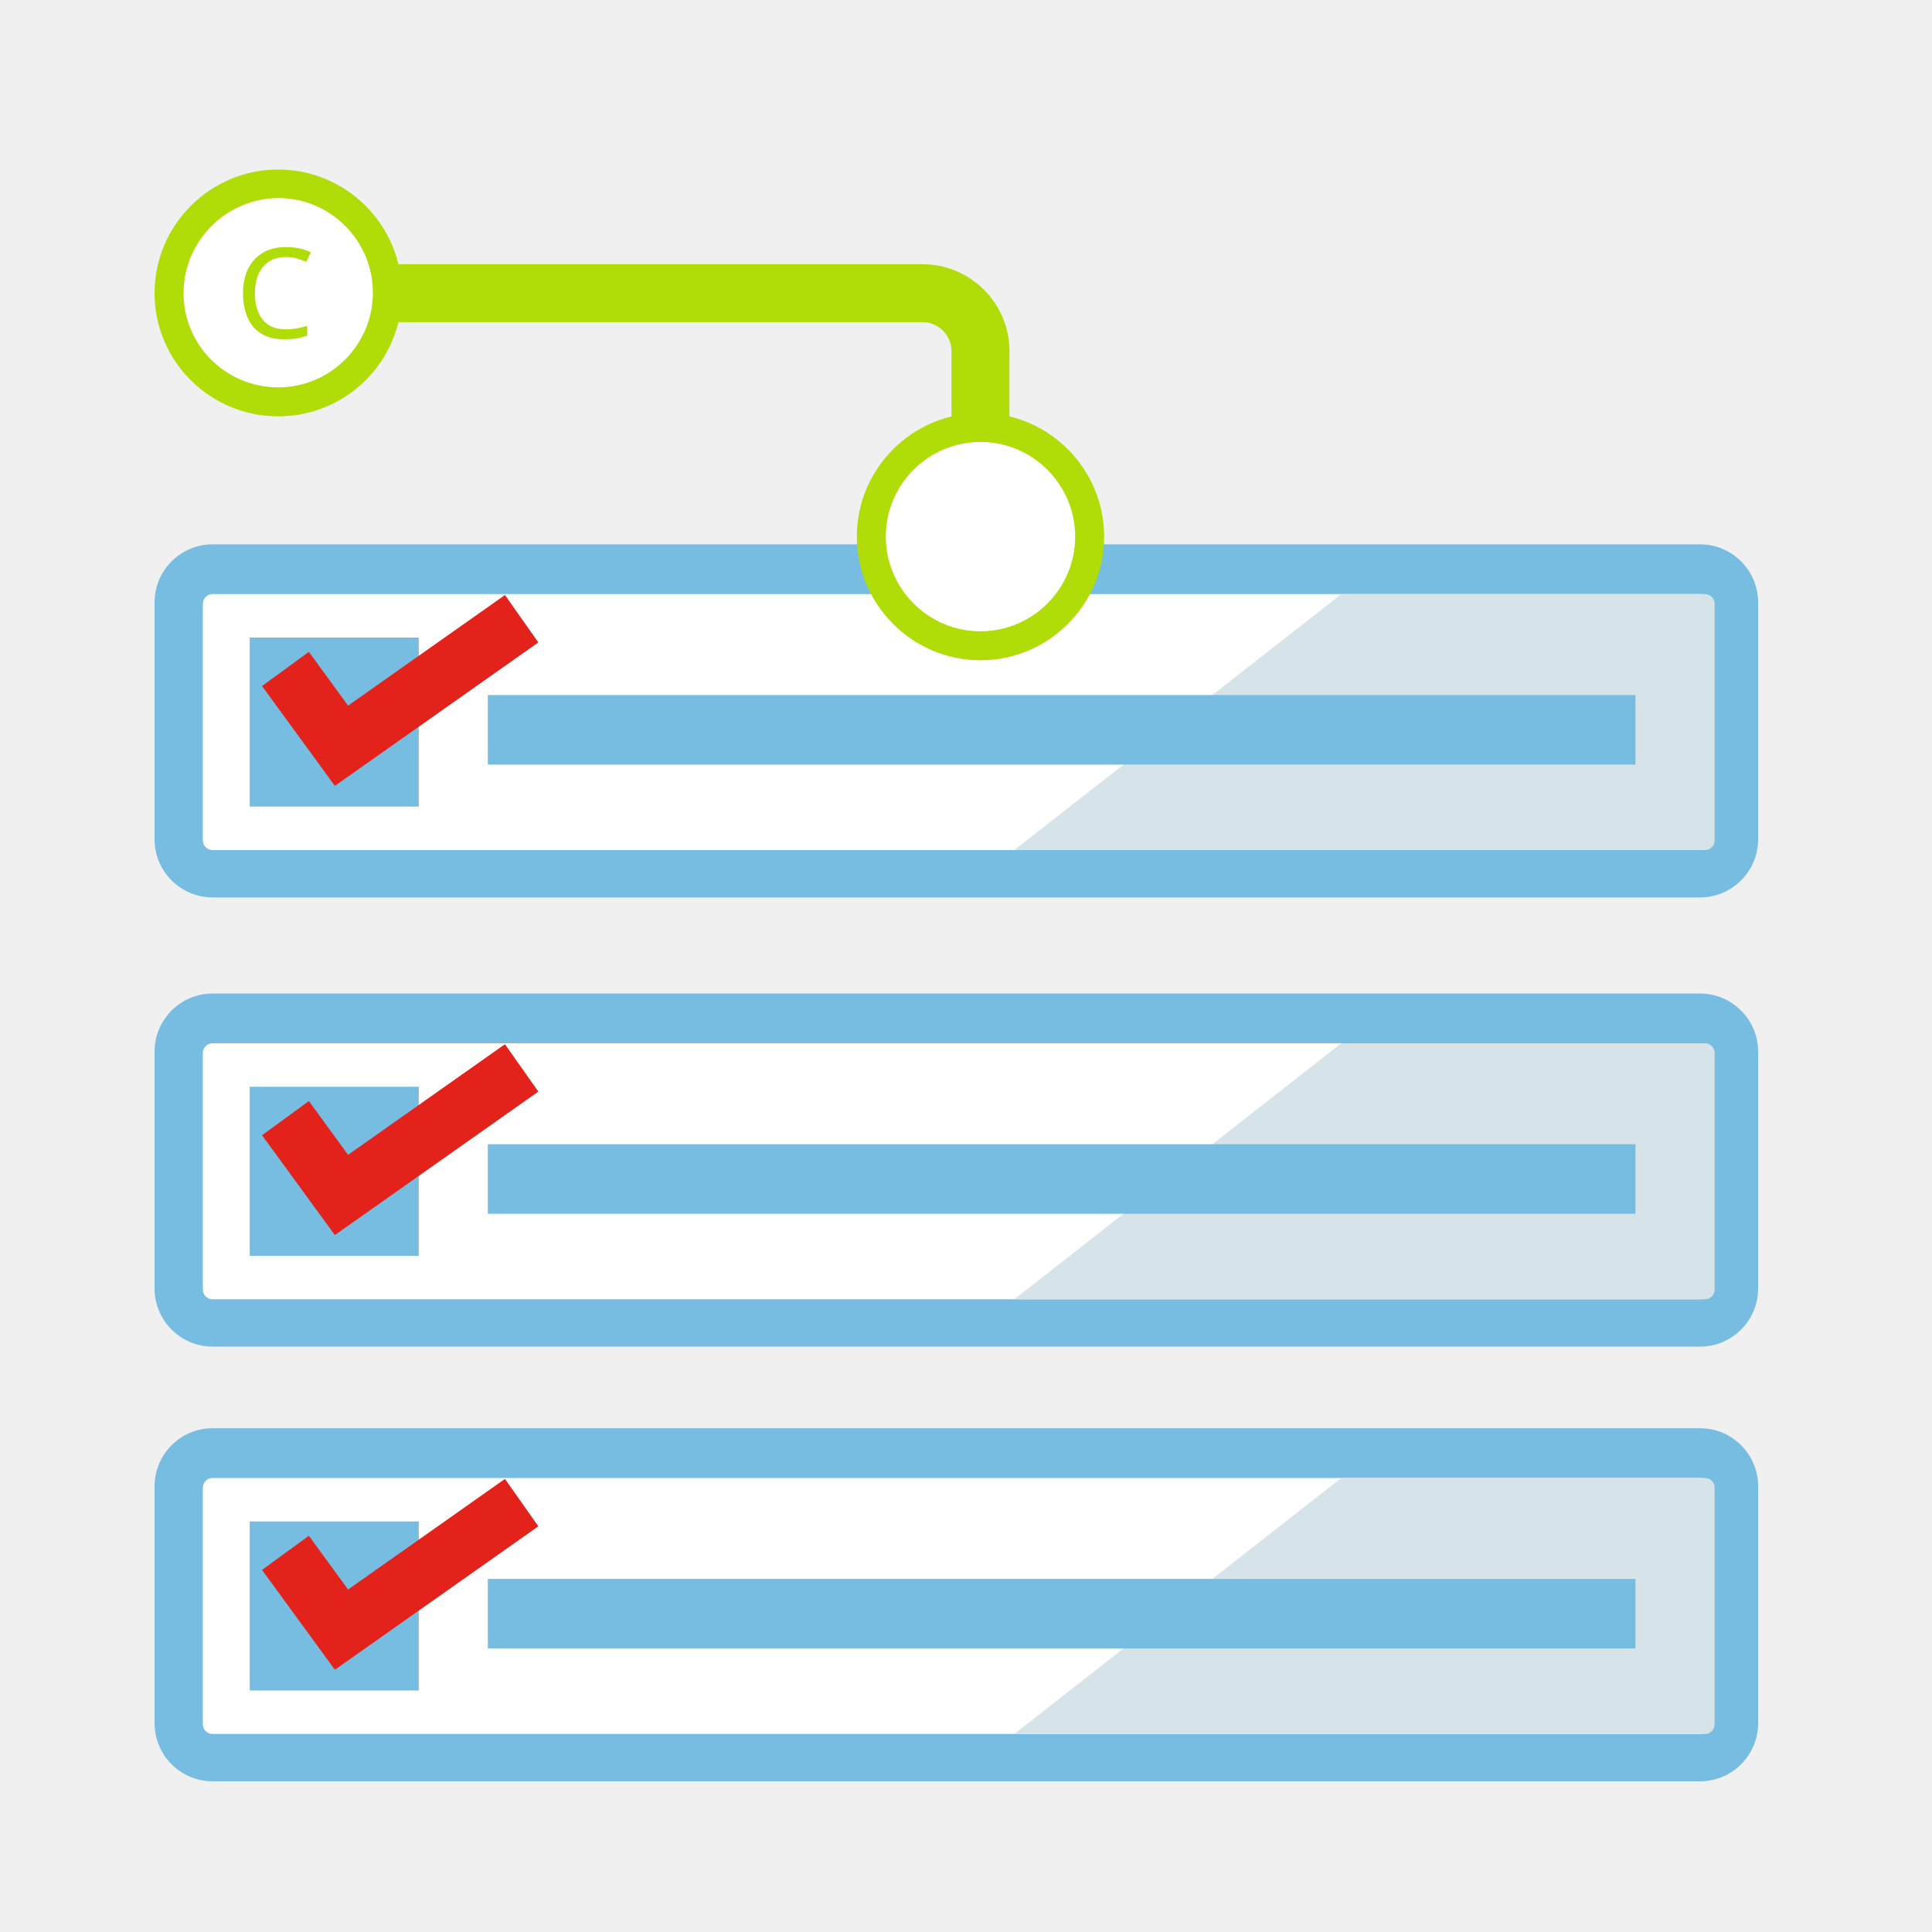
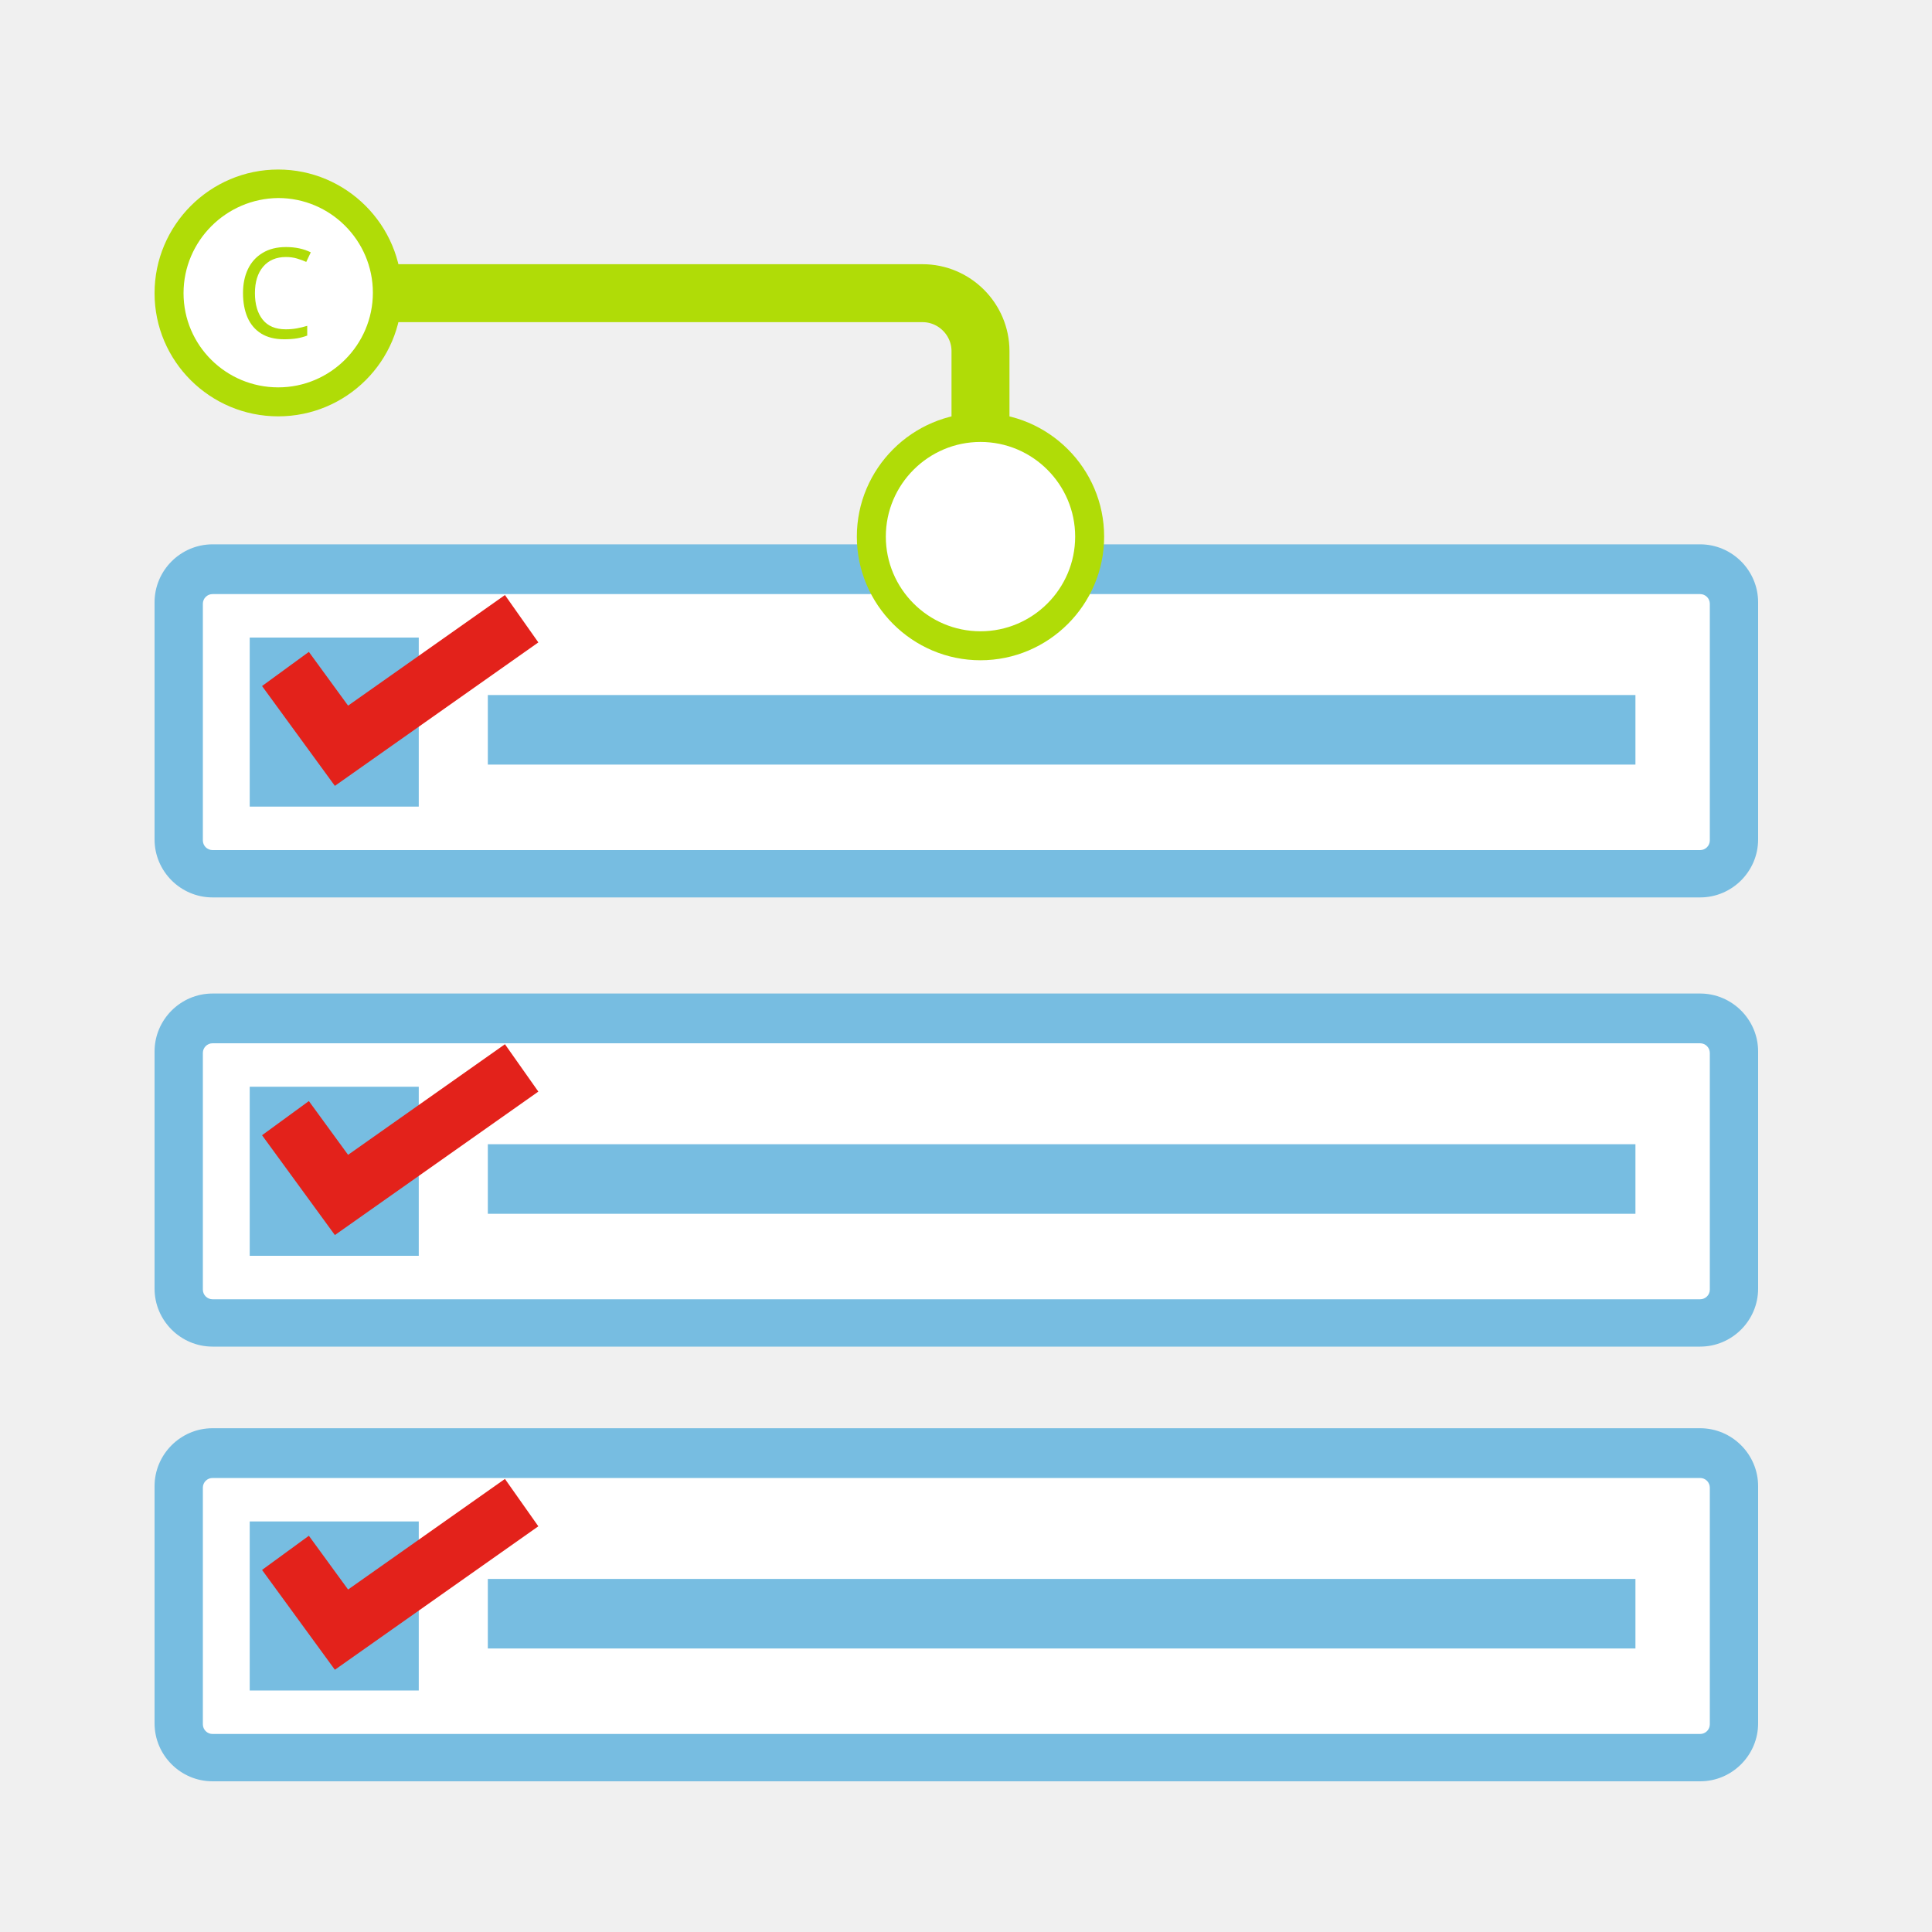
- <svg xmlns="http://www.w3.org/2000/svg" version="1.1" id="Layer_1" x="0px" y="0px" viewBox="0 0 400 400" style="enable-background:new 0 0 400 400;" xml:space="preserve">
+ <svg xmlns="http://www.w3.org/2000/svg" version="1.1" id="Layer_1" x="0px" y="0px" viewBox="-105 197 400 400" style="enable-background:new -105 197 400 400;" xml:space="preserve">
  <style type="text/css">
	.st0{fill:#77BDE1;}
	.st1{fill:#FFFFFF;}
- 	.st2{fill:#D6E3E8;}
- 	.st3{fill:none;stroke:#E3221B;stroke-width:12;stroke-miterlimit:10;}
- 	.st4{fill:none;stroke:#B0DC07;stroke-width:12;stroke-miterlimit:10;}
- 	.st5{fill:#B0DC07;}
- 	.st6{font-family:'MyriadPro-Regular';}
- 	.st7{font-size:26px;}
+ 	.st2{fill:none;stroke:#E3221B;stroke-width:12;stroke-miterlimit:10;}
+ 	.st3{fill:none;stroke:#B0DC07;stroke-width:12;stroke-miterlimit:10;}
+ 	.st4{fill:#B0DC07;}
+ 	.st5{font-family:'MyriadPro-Regular';}
+ 	.st6{font-size:26px;}
</style>
  <g>
-     <path class="st0" d="M352,185.8H44c-6.6,0-12-5.4-12-12v-49.1c0-6.6,5.4-12,12-12h308c6.6,0,12,5.4,12,12v49.1   C364,180.4,358.6,185.8,352,185.8z" />
-     <path class="st1" d="M354,174c0,1.1-0.9,2-2,2H44c-1.1,0-2-0.9-2-2v-49c0-1.1,0.9-2,2-2h308c1.1,0,2,0.9,2,2V174z" />
-     <path class="st2" d="M355,174c0,1.1-0.9,2-2,2H210l67.7-53H353c1.1,0,2,0.9,2,2V174z" />
-     <rect x="101" y="143.9" class="st0" width="237.6" height="14.4" />
-     <rect x="51.7" y="132" class="st0" width="35" height="35" />
-     <polyline class="st3" points="59.1,138.5 70.7,154.4 108,128.1  " />
+     <path class="st0" d="M247,382.8H-61c-6.6,0-12-5.4-12-12v-49.1c0-6.6,5.4-12,12-12h308c6.6,0,12,5.4,12,12v49.1   C259,377.4,253.6,382.8,247,382.8z" />
+     <path class="st1" d="M249,371c0,1.1-0.9,2-2,2H-61c-1.1,0-2-0.9-2-2v-49c0-1.1,0.9-2,2-2h308c1.1,0,2,0.9,2,2V371z" />
+     <rect x="-4" y="340.9" class="st0" width="237.6" height="14.4" />
+     <rect x="-53.3" y="329" class="st0" width="35" height="35" />
+     <polyline class="st2" points="-45.9,335.5 -34.3,351.4 3,325.1  " />
  </g>
  <g>
-     <path class="st0" d="M352,278.8H44c-6.6,0-12-5.4-12-12v-49.1c0-6.6,5.4-12,12-12h308c6.6,0,12,5.4,12,12v49.1   C364,273.4,358.6,278.8,352,278.8z" />
-     <path class="st1" d="M354,267c0,1.1-0.9,2-2,2H44c-1.1,0-2-0.9-2-2v-49c0-1.1,0.9-2,2-2h308c1.1,0,2,0.9,2,2V267z" />
-     <path class="st2" d="M355,267c0,1.1-0.9,2-2,2H210l67.7-53H353c1.1,0,2,0.9,2,2V267z" />
-     <rect x="101" y="236.9" class="st0" width="237.6" height="14.4" />
-     <rect x="51.7" y="225" class="st0" width="35" height="35" />
-     <polyline class="st3" points="59.1,231.5 70.7,247.4 108,221.1  " />
+     <path class="st0" d="M247,475.8H-61c-6.6,0-12-5.4-12-12v-49.1c0-6.6,5.4-12,12-12h308c6.6,0,12,5.4,12,12v49.1   C259,470.4,253.6,475.8,247,475.8z" />
+     <path class="st1" d="M249,464c0,1.1-0.9,2-2,2H-61c-1.1,0-2-0.9-2-2v-49c0-1.1,0.9-2,2-2h308c1.1,0,2,0.9,2,2V464z" />
+     <rect x="-4" y="433.9" class="st0" width="237.6" height="14.4" />
+     <rect x="-53.3" y="422" class="st0" width="35" height="35" />
+     <polyline class="st2" points="-45.9,428.5 -34.3,444.4 3,418.1  " />
  </g>
  <g>
-     <path class="st0" d="M352,368.8H44c-6.6,0-12-5.4-12-12v-49.1c0-6.6,5.4-12,12-12h308c6.6,0,12,5.4,12,12v49.1   C364,363.4,358.6,368.8,352,368.8z" />
-     <path class="st1" d="M354,357c0,1.1-0.9,2-2,2H44c-1.1,0-2-0.9-2-2v-49c0-1.1,0.9-2,2-2h308c1.1,0,2,0.9,2,2V357z" />
-     <path class="st2" d="M355,357c0,1.1-0.9,2-2,2H210l67.7-53H353c1.1,0,2,0.9,2,2V357z" />
-     <rect x="101" y="326.9" class="st0" width="237.6" height="14.4" />
-     <rect x="51.7" y="315" class="st0" width="35" height="35" />
-     <polyline class="st3" points="59.1,321.5 70.7,337.4 108,311.1  " />
+     <path class="st0" d="M247,565.8H-61c-6.6,0-12-5.4-12-12v-49.1c0-6.6,5.4-12,12-12h308c6.6,0,12,5.4,12,12v49.1   C259,560.4,253.6,565.8,247,565.8z" />
+     <path class="st1" d="M249,554c0,1.1-0.9,2-2,2H-61c-1.1,0-2-0.9-2-2v-49c0-1.1,0.9-2,2-2h308c1.1,0,2,0.9,2,2V554z" />
+     <rect x="-4" y="523.9" class="st0" width="237.6" height="14.4" />
+     <rect x="-53.3" y="512" class="st0" width="35" height="35" />
+     <polyline class="st2" points="-45.9,518.5 -34.3,534.4 3,508.1  " />
  </g>
  <g>
    <g>
-       <path class="st4" d="M203,112.4V72.7c0-6.6-5.4-12-12-12H56.3" />
+       <path class="st3" d="M98,309.4v-39.7c0-6.6-5.4-12-12-12H-48.7" />
      <g>
        <g>
-           <circle class="st1" cx="203" cy="111.1" r="22.6" />
-           <path class="st5" d="M228.6,111.1c0-14.1-11.5-25.6-25.6-25.6s-25.6,11.5-25.6,25.6c0,14.1,11.5,25.6,25.6,25.6      C217.1,136.7,228.6,125.2,228.6,111.1C228.6,97,228.6,125.2,228.6,111.1z M183.4,111.1c0-10.8,8.8-19.6,19.6-19.6      c10.8,0,19.6,8.8,19.6,19.6c0,10.8-8.8,19.6-19.6,19.6S183.4,121.9,183.4,111.1C183.4,100.3,183.4,121.9,183.4,111.1z" />
+           <circle class="st1" cx="98" cy="308.1" r="22.6" />
+           <path class="st4" d="M123.6,308.1c0-14.1-11.5-25.6-25.6-25.6S72.4,294,72.4,308.1s11.5,25.6,25.6,25.6S123.6,322.2,123.6,308.1      S123.6,322.2,123.6,308.1z M78.4,308.1c0-10.8,8.8-19.6,19.6-19.6s19.6,8.8,19.6,19.6c0,10.8-8.8,19.6-19.6,19.6      S78.4,318.9,78.4,308.1C78.4,297.3,78.4,318.9,78.4,308.1z" />
        </g>
      </g>
      <g>
        <g>
-           <circle class="st1" cx="57.6" cy="60.7" r="22.6" />
-           <path class="st5" d="M57.6,35.1c14.1,0,25.6,11.5,25.6,25.6S71.7,86.2,57.6,86.2C43.5,86.2,32,74.8,32,60.7S43.5,35.1,57.6,35.1      C71.7,35.1,43.5,35.1,57.6,35.1z M57.6,80.2c10.8,0,19.6-8.8,19.6-19.6s-8.8-19.6-19.6-19.6C46.8,41.1,38,49.9,38,60.7      S46.8,80.2,57.6,80.2C68.3,80.2,46.8,80.2,57.6,80.2z" />
+           <circle class="st1" cx="-47.4" cy="257.7" r="22.6" />
+           <path class="st4" d="M-47.4,232.1c14.1,0,25.6,11.5,25.6,25.6c0,14.1-11.5,25.5-25.6,25.5S-73,271.8-73,257.7      C-73,243.6-61.5,232.1-47.4,232.1S-61.5,232.1-47.4,232.1z M-47.4,277.2c10.8,0,19.6-8.8,19.6-19.6c0-10.8-8.8-19.6-19.6-19.6      c-10.8,0.1-19.6,8.9-19.6,19.7C-67,268.5-58.2,277.2-47.4,277.2C-36.7,277.2-58.2,277.2-47.4,277.2z" />
        </g>
      </g>
    </g>
  </g>
-   <text transform="matrix(1 0 0 1 48.7185 69.9769)" class="st5 st6 st7">C</text>
+   <text transform="matrix(1 0 0 1 -56.2815 266.9769)" class="st4 st5 st6">C</text>
</svg>
